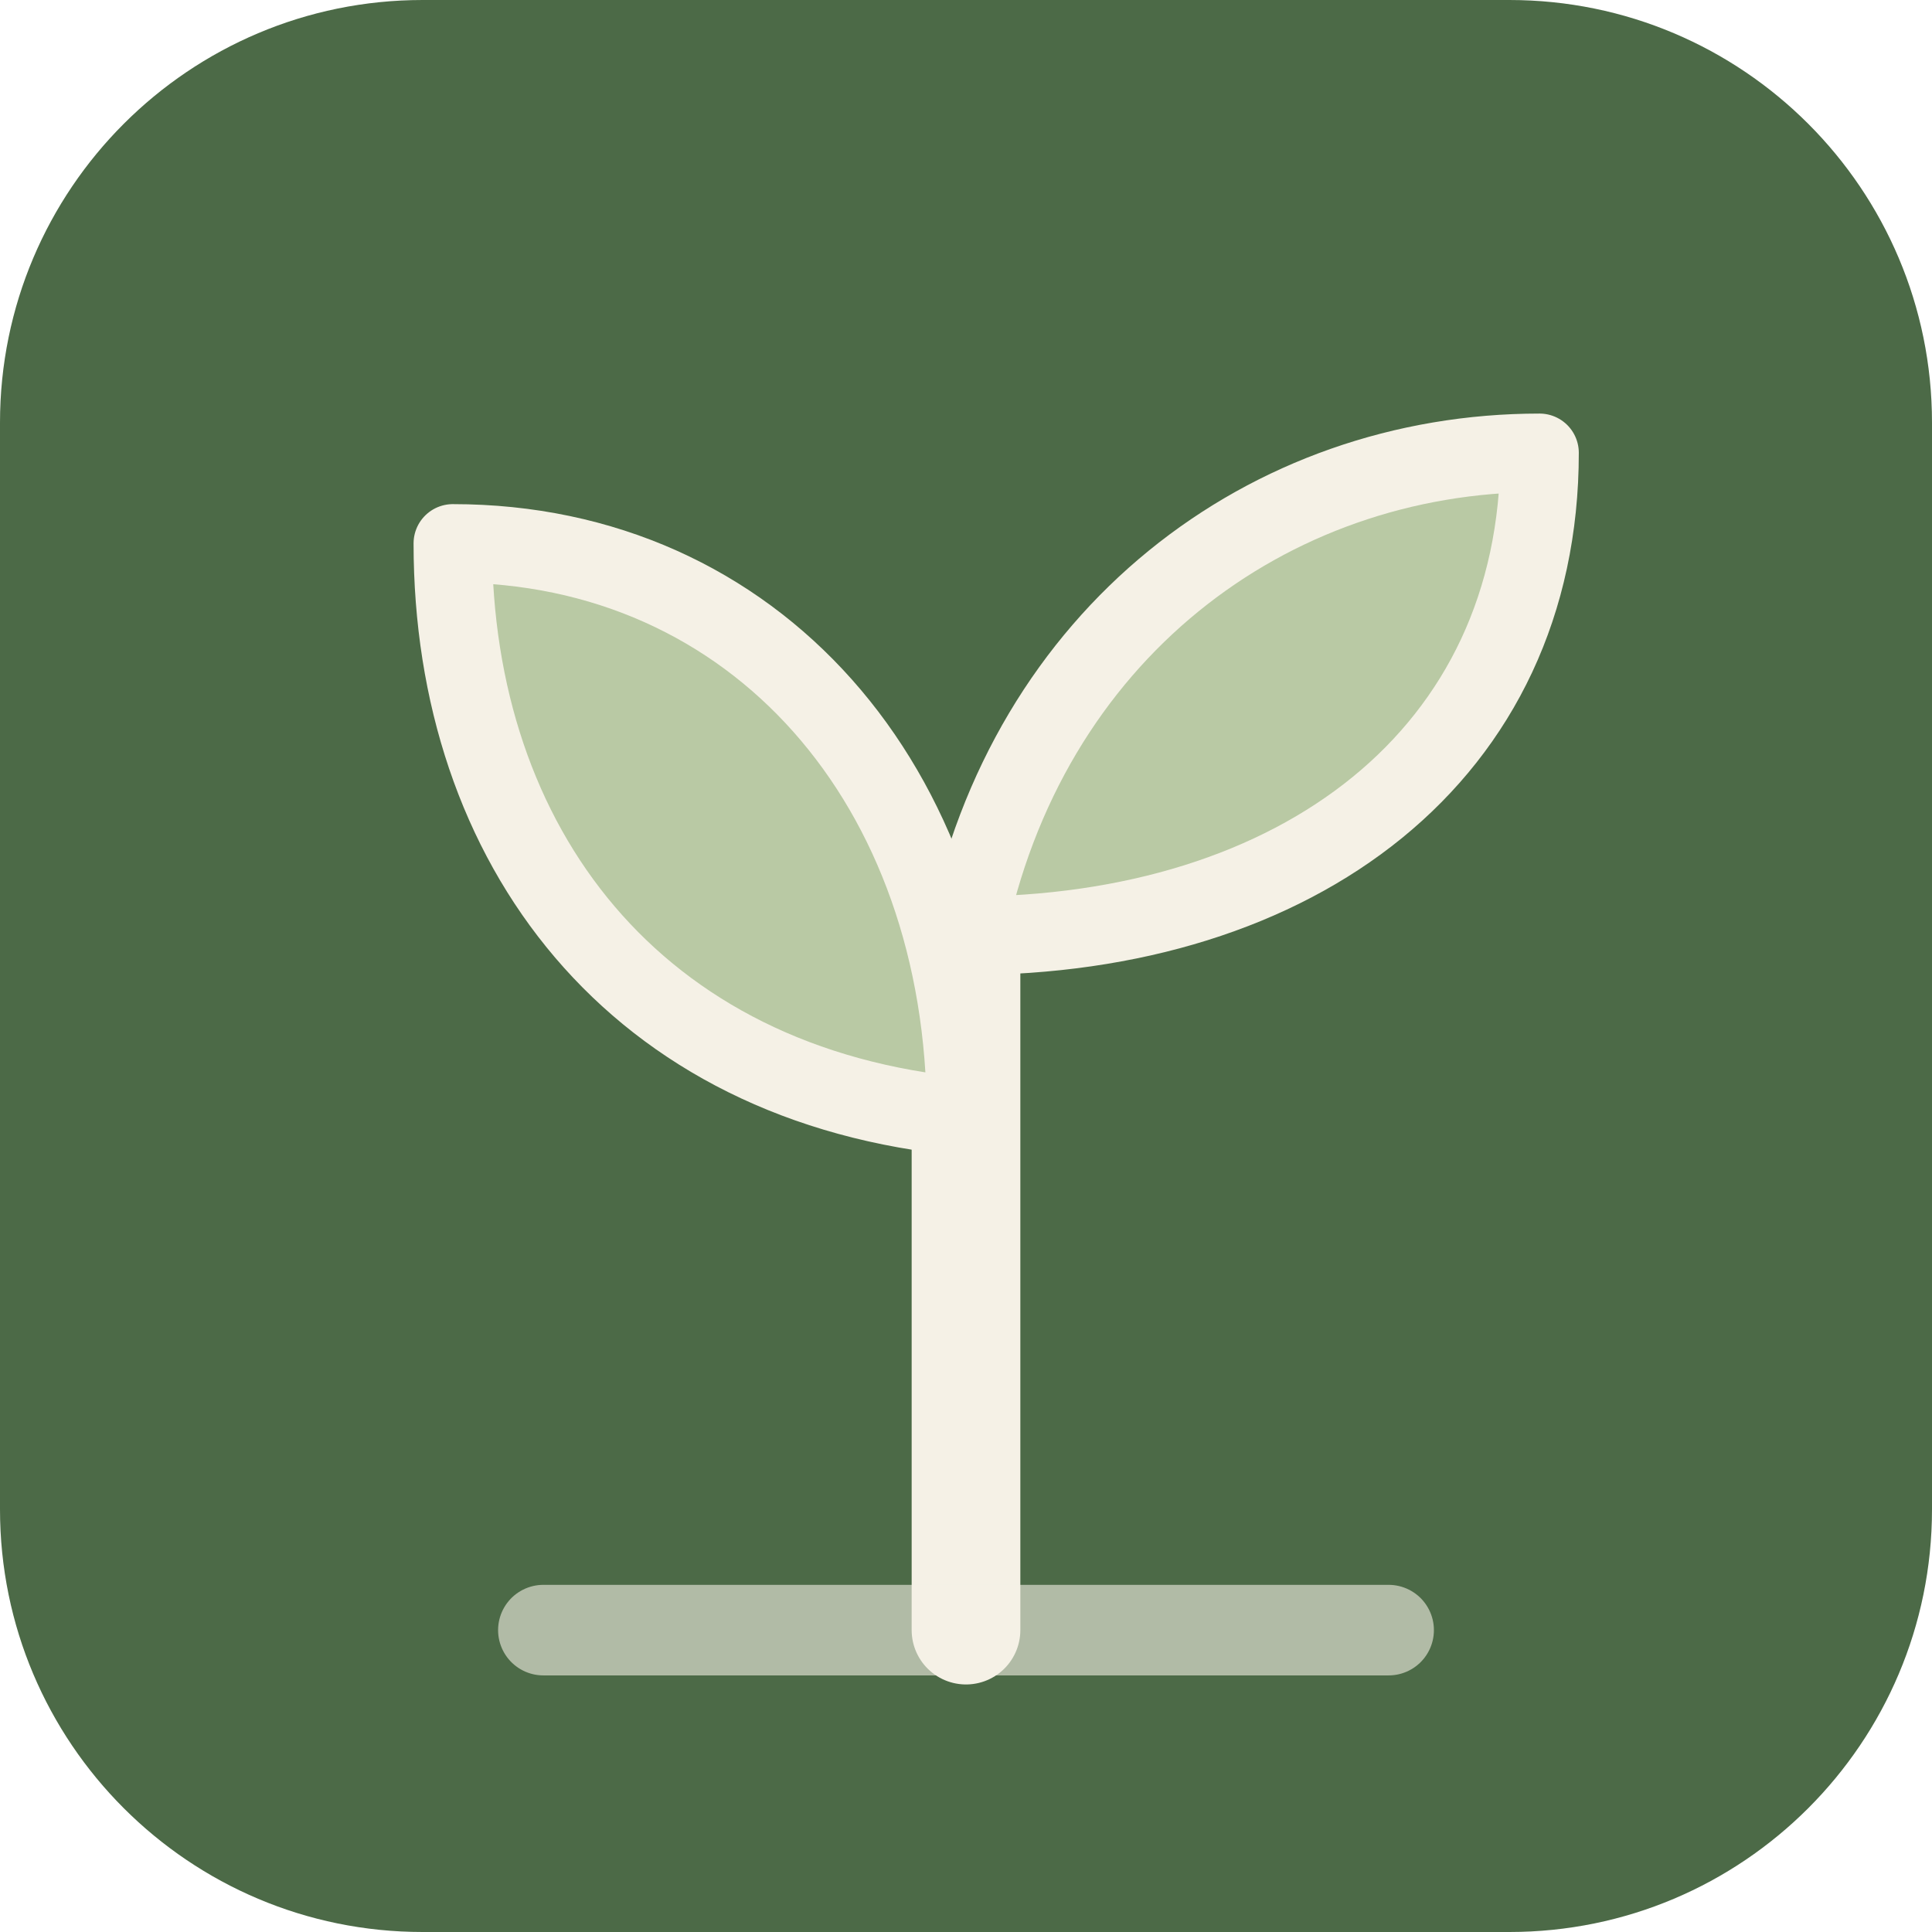
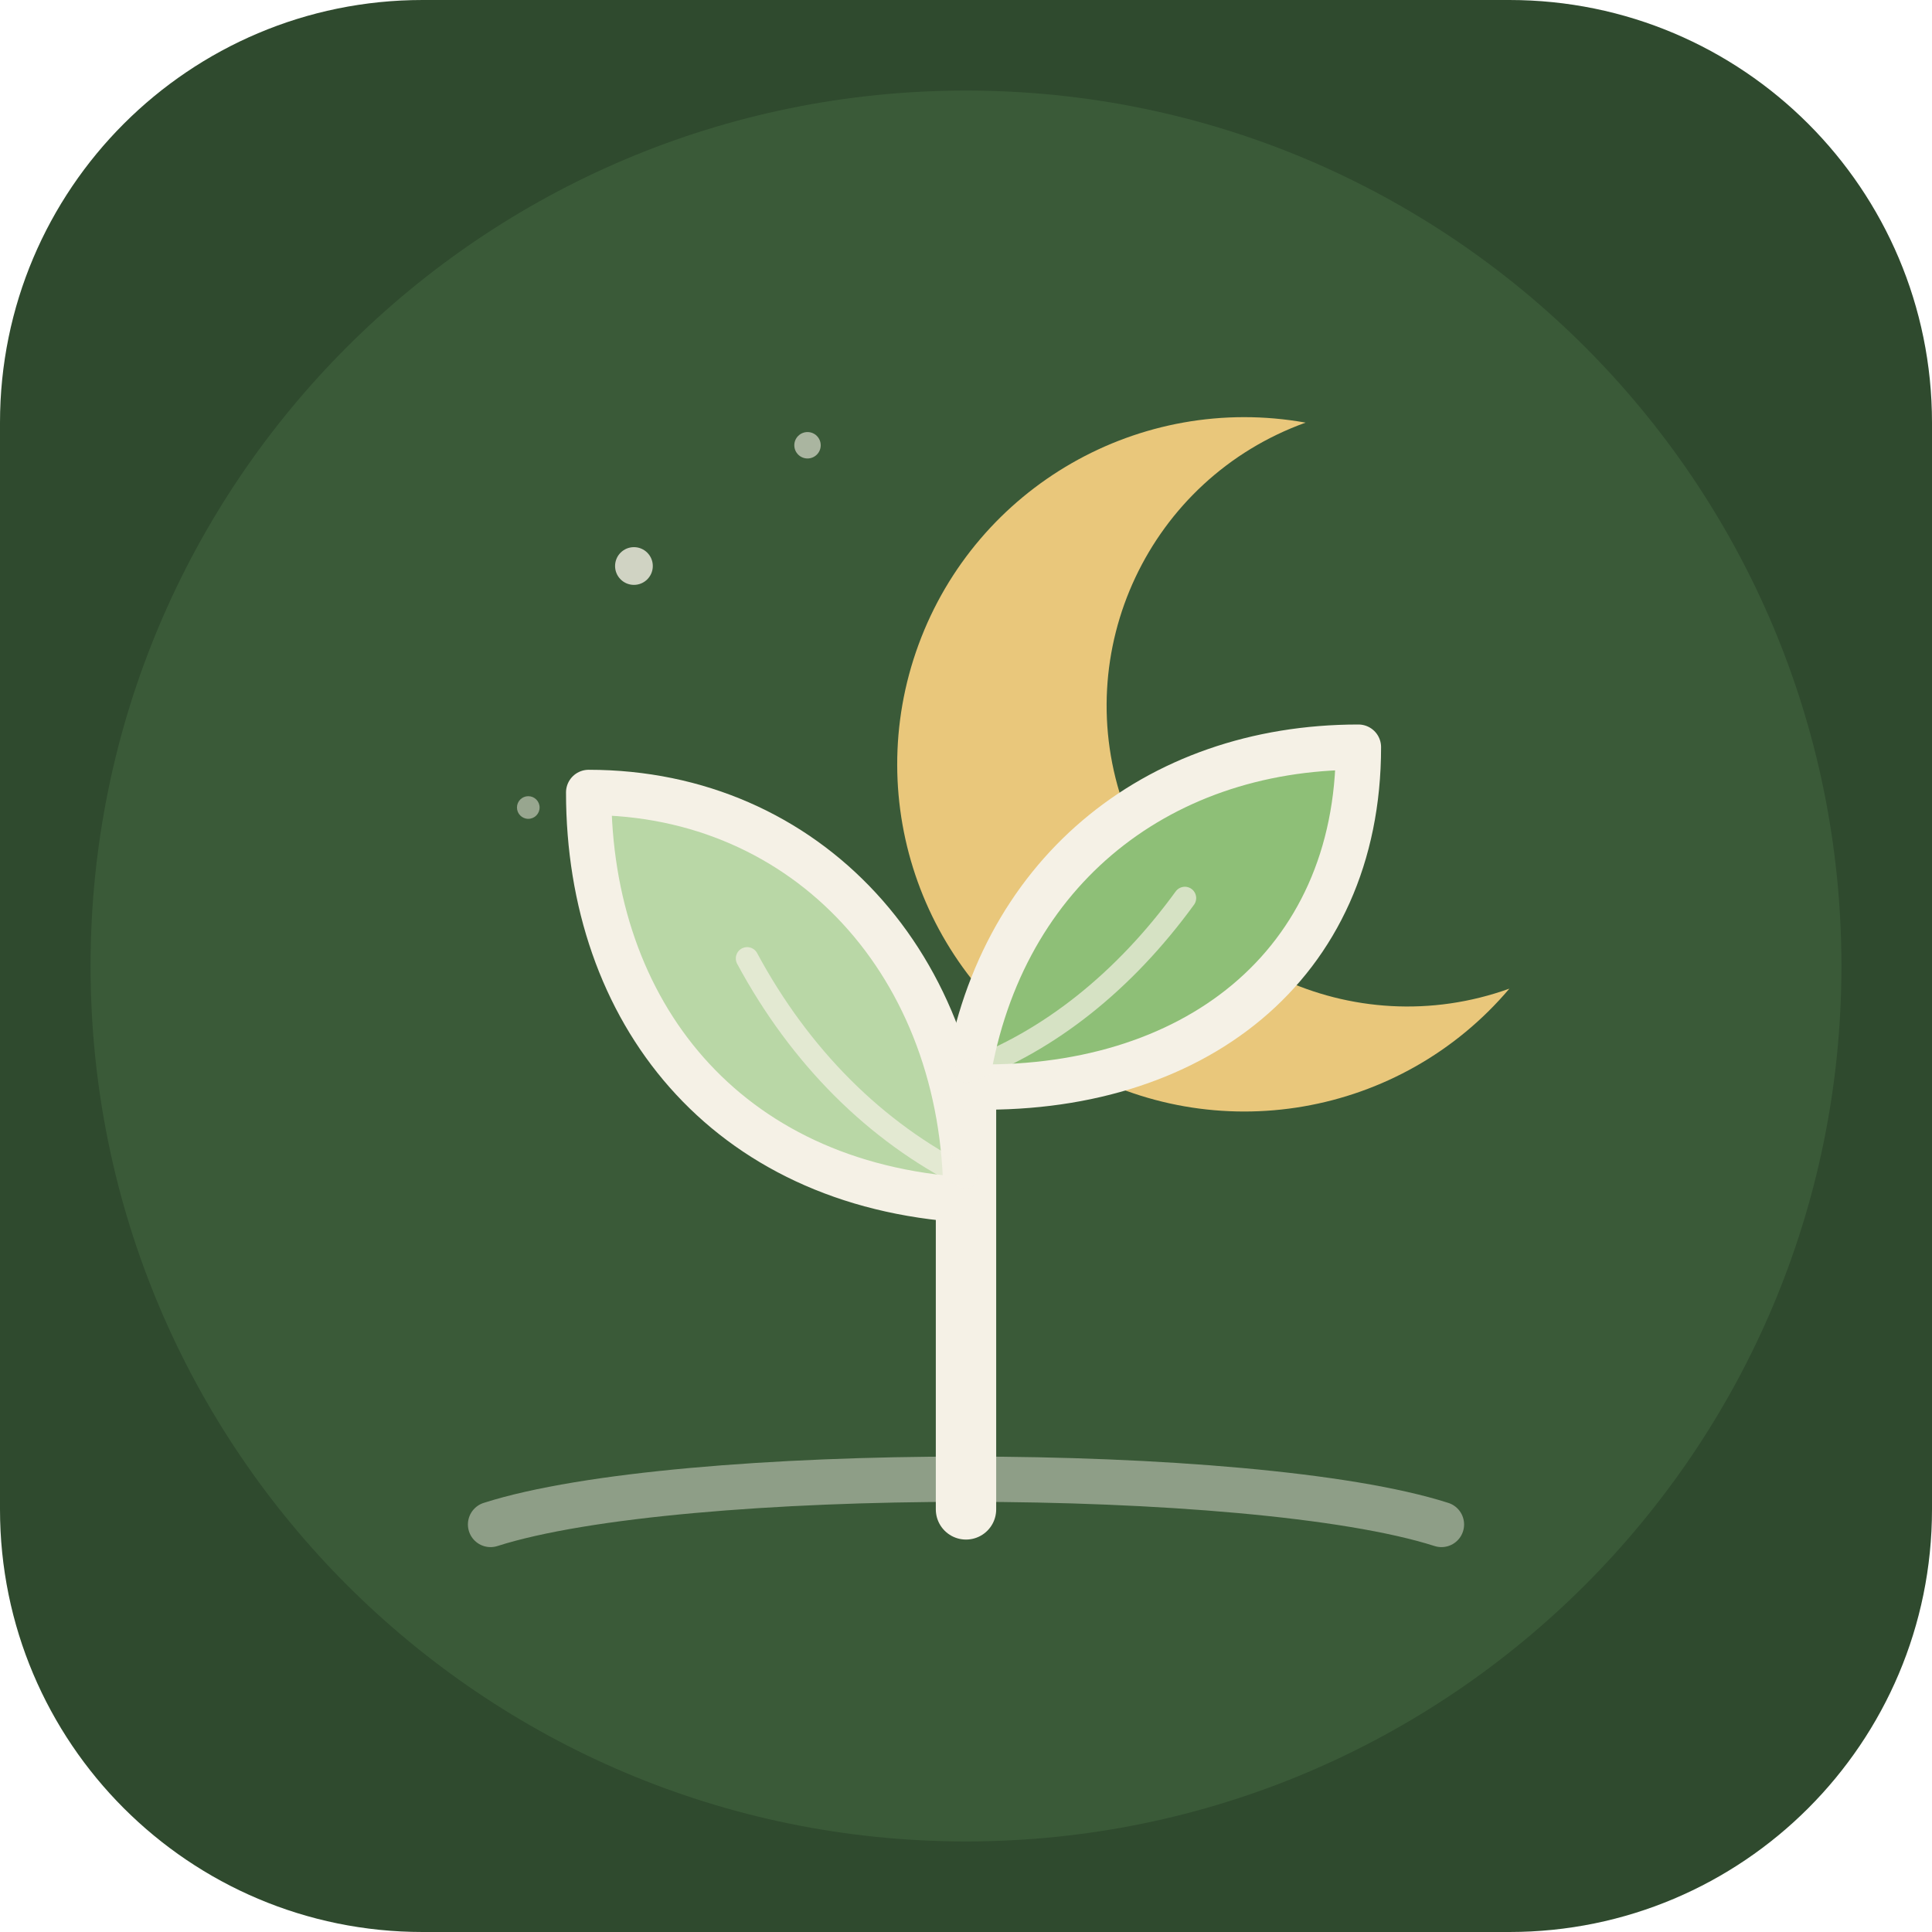
- <svg xmlns="http://www.w3.org/2000/svg" viewBox="0 0 64 64">
-   <rect width="64" height="64" rx="14" fill="#4C6A47" />
-   <path d="M32 54V31" stroke="#F5F1E6" stroke-width="3.6" stroke-linecap="round" fill="none" />
-   <path d="M32 37c-11-1-17-9-17-19 10 0 17 8 17 19z" fill="#B9C9A4" stroke="#F5F1E6" stroke-width="2.6" stroke-linejoin="round" />
-   <path d="M32 31c2-10 10-16 19-16 0 10-8 16-19 16z" fill="#B9C9A4" stroke="#F5F1E6" stroke-width="2.6" stroke-linejoin="round" />
-   <path d="M18 54h28" stroke="#F5F1E6" stroke-width="3" stroke-linecap="round" opacity=".6" />
+ <svg xmlns="http://www.w3.org/2000/svg" viewBox="0 0 512 512">
+   <rect width="512" height="512" rx="112" fill="#2F4A2E" />
+   <g transform="translate(256 256) scale(1.0) translate(-256 -256)">
+     <circle cx="256" cy="256" r="232" fill="#3A5A38" />
+     <path d="M346 112a92 92 0 1 0 54 150a74 74 0 1 1-54-150z" fill="#E9C77B" />
+     <circle cx="168" cy="150" r="5" fill="#F5F1E6" opacity=".8" />
+     <circle cx="214" cy="118" r="3.5" fill="#F5F1E6" opacity=".6" />
+     <circle cx="140" cy="214" r="3" fill="#F5F1E6" opacity=".5" />
+     <path d="M130 404c50-16 202-16 252 0" stroke="#F5F1E6" stroke-width="12" stroke-linecap="round" fill="none" opacity=".45" />
+     <path d="M256 400V282" stroke="#F5F1E6" stroke-width="16" stroke-linecap="round" />
+     <path d="M256 318c-64-4-100-50-100-108 58 0 100 46 100 108z" fill="#B9D7A6" stroke="#F5F1E6" stroke-width="12" stroke-linejoin="round" />
+     <path d="M256 288c8-56 50-90 104-90 0 58-44 92-104 90z" fill="#8EBF77" stroke="#F5F1E6" stroke-width="12" stroke-linejoin="round" />
+     <path d="M256 312c-24-12-44-32-58-58M256 284c22-8 42-24 58-46" stroke="#F5F1E6" stroke-width="6" stroke-linecap="round" fill="none" opacity=".7" />
+   </g>
</svg>
